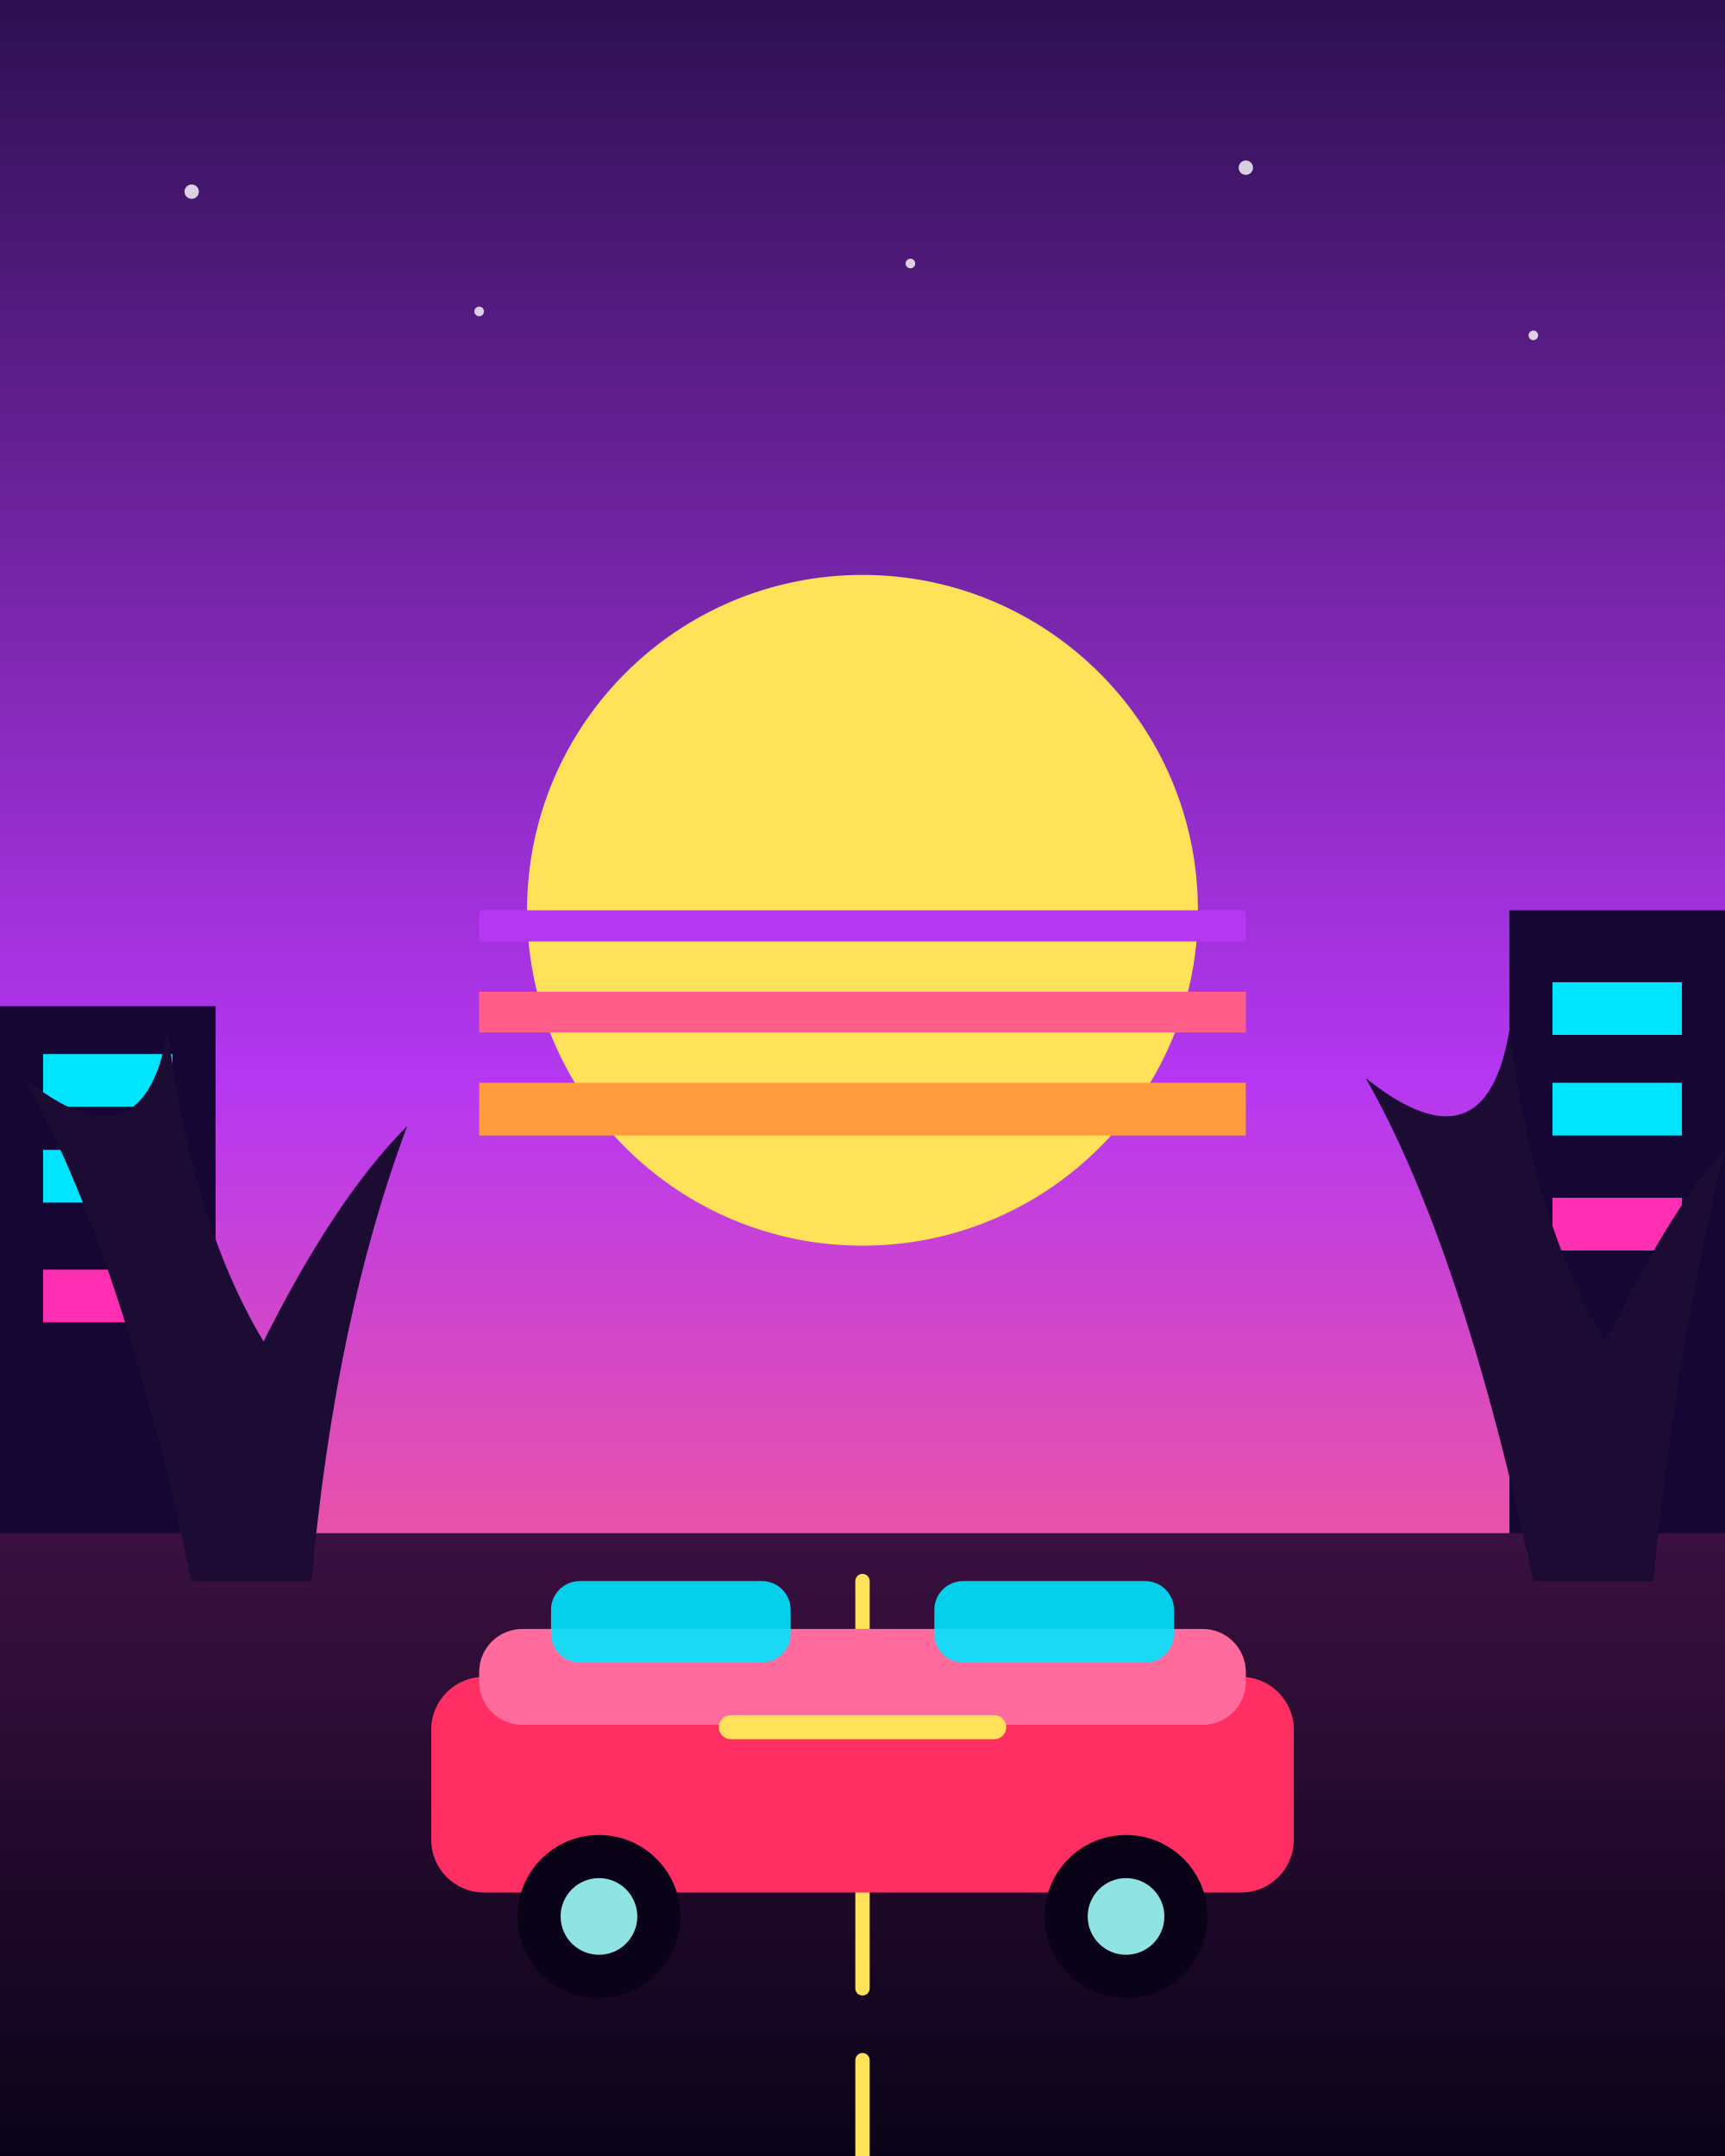
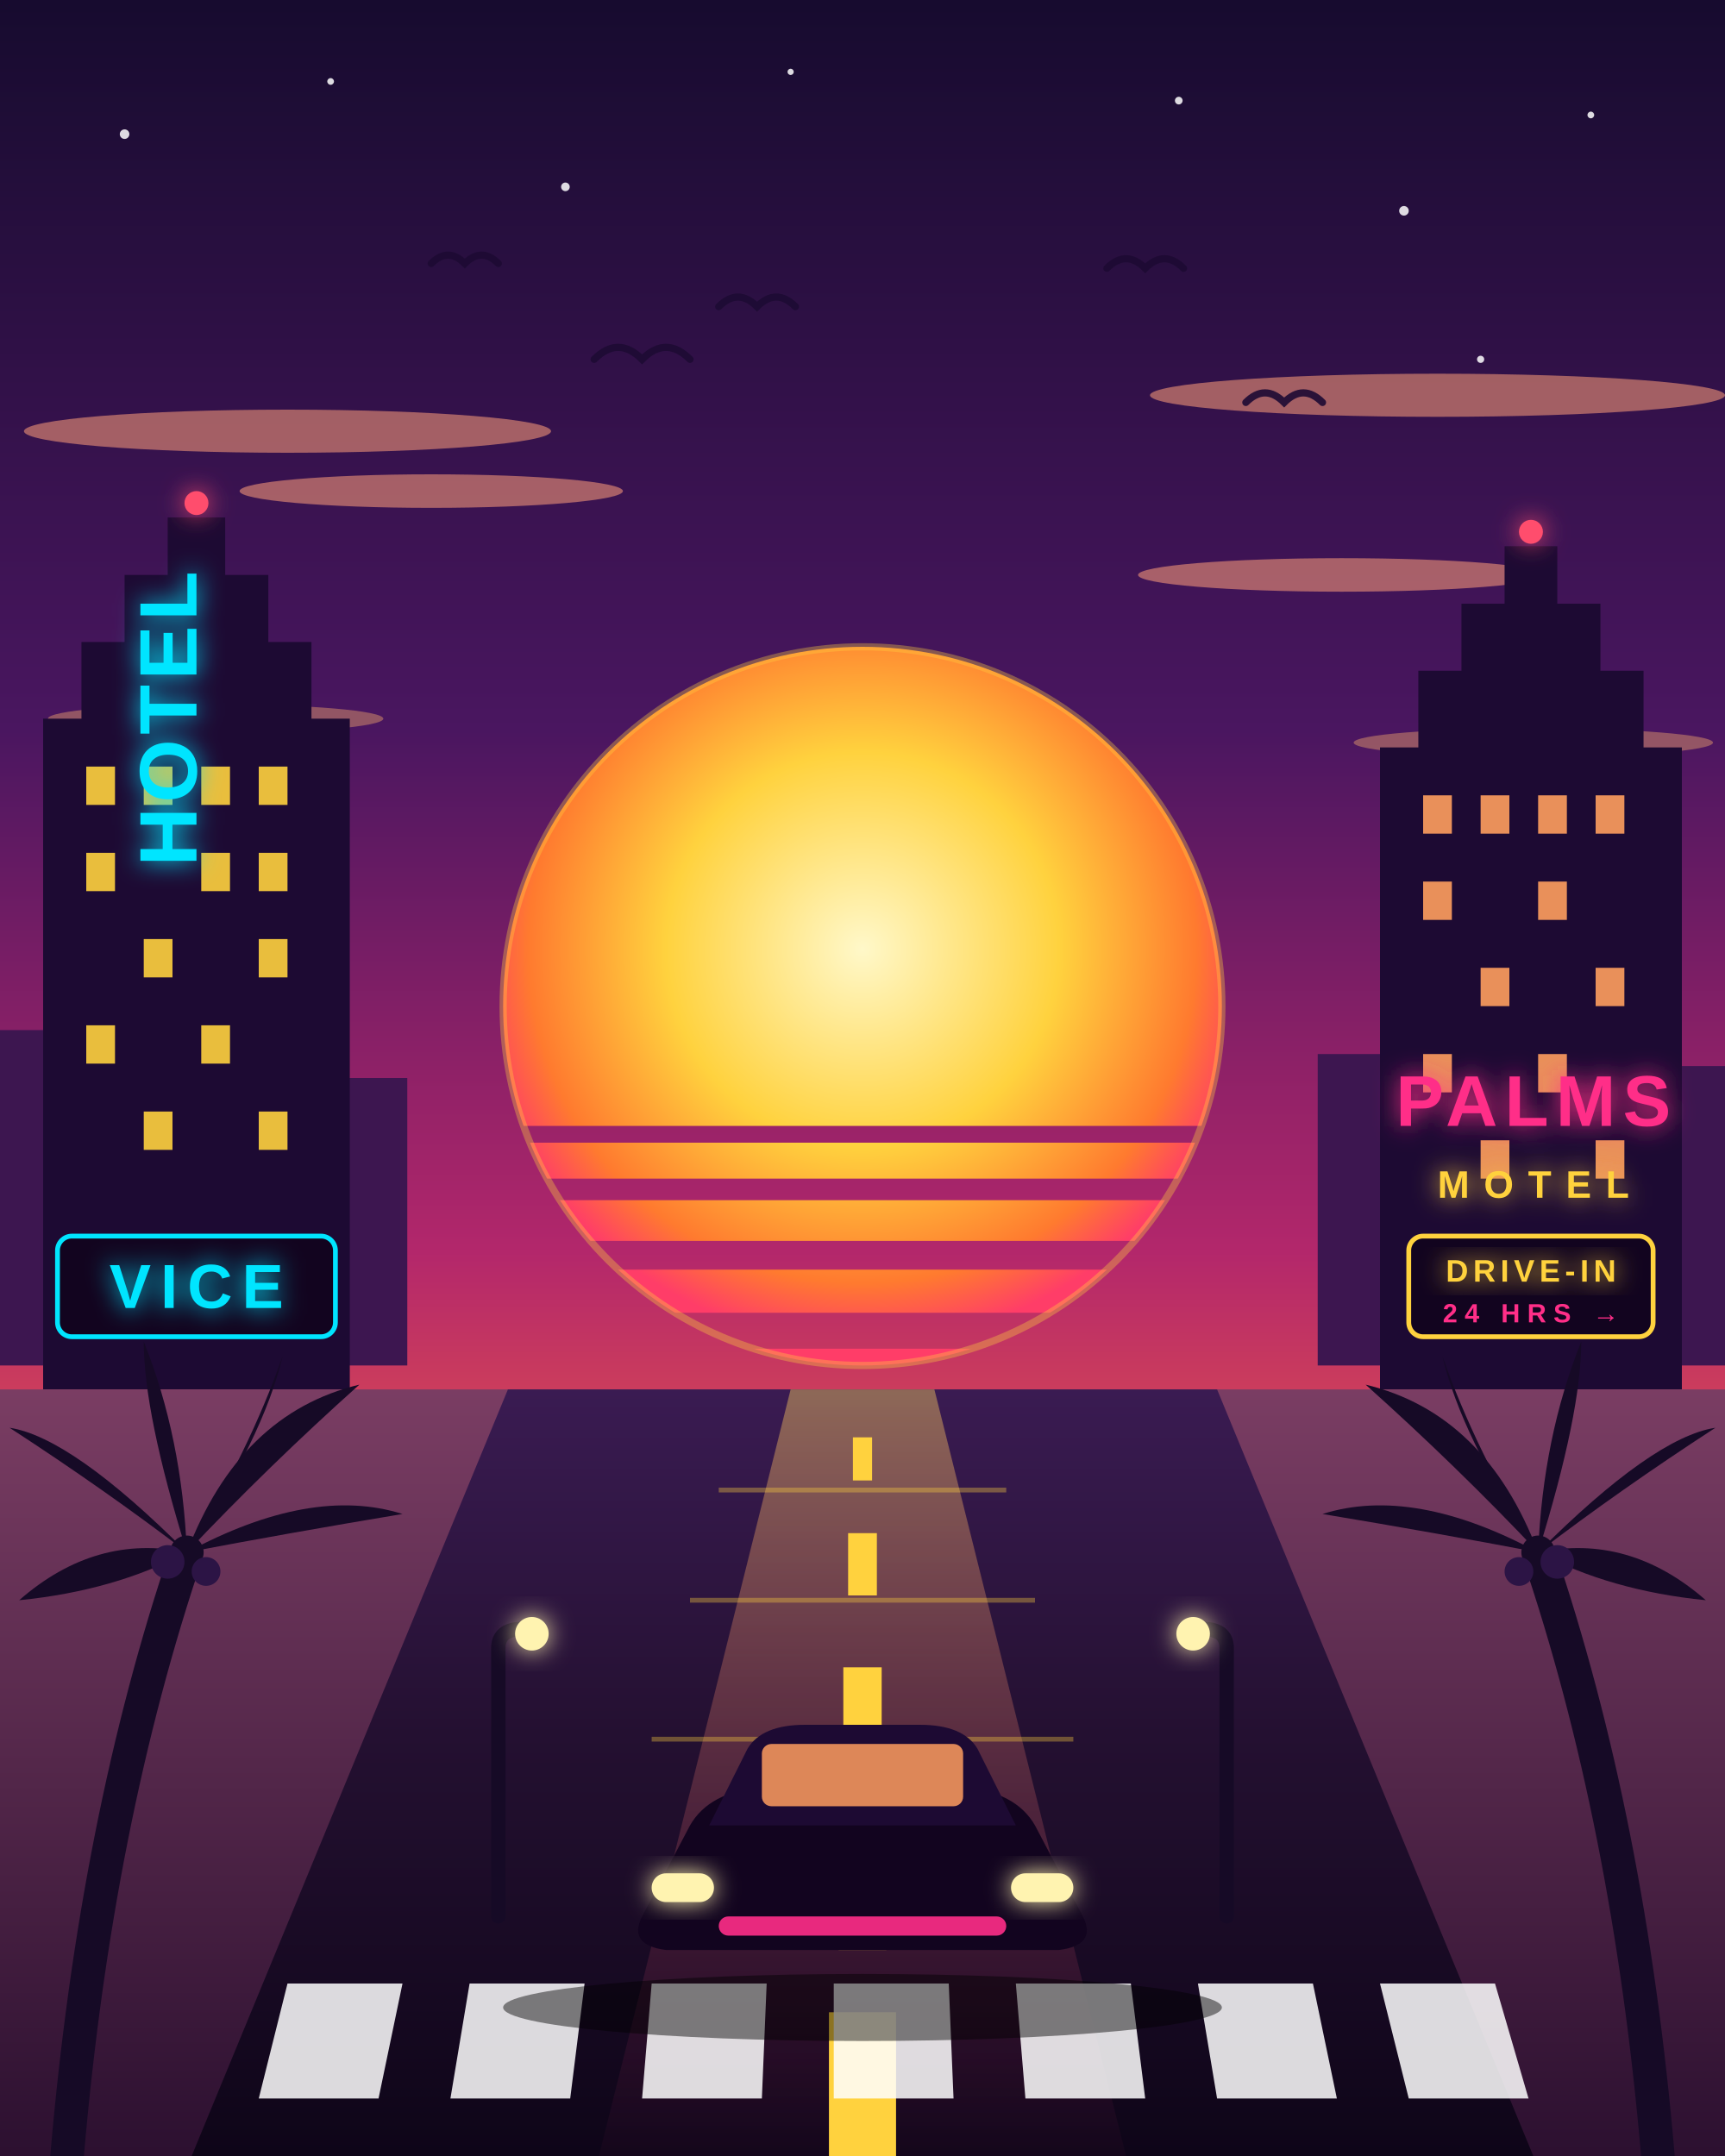
<svg xmlns="http://www.w3.org/2000/svg" width="720" height="900" viewBox="0 0 720 900">
  <defs>
-     <linearGradient id="sky" x1="0" y1="0" x2="0" y2="1">
-       <stop offset="0" stop-color="#2b1050" />
-       <stop offset="0.5" stop-color="#b537f2" />
-       <stop offset="0.8" stop-color="#ff5e8a" />
-       <stop offset="1" stop-color="#ff9a3d" />
-     </linearGradient>
-     <linearGradient id="asphalt" x1="0" y1="0" x2="0" y2="1">
-       <stop offset="0" stop-color="#3a1040" />
-       <stop offset="1" stop-color="#0a0318" />
-     </linearGradient>
+     <linearGradient id="strip-sky" x1="0" y1="0" x2="0" y2="1">
+       <stop offset="0" stop-color="#160b2e" />
+       <stop offset="0.34" stop-color="#4a1660" />
+       <stop offset="0.58" stop-color="#b3276b" />
+       <stop offset="0.78" stop-color="#ff6a3d" />
+       <stop offset="1" stop-color="#ffc46b" />
+     </linearGradient>
+     <radialGradient id="strip-sun" cx="0.5" cy="0.42" r="0.55">
+       <stop offset="0" stop-color="#fff8c9" />
+       <stop offset="0.5" stop-color="#ffd23e" />
+       <stop offset="0.85" stop-color="#ff7a2f" />
+       <stop offset="1" stop-color="#ff3d68" />
+     </radialGradient>
+     <linearGradient id="strip-road" x1="0" y1="0" x2="0" y2="1">
+       <stop offset="0" stop-color="#3a1b52" />
+       <stop offset="0.45" stop-color="#241031" />
+       <stop offset="1" stop-color="#0e0518" />
+     </linearGradient>
+     <linearGradient id="strip-walk" x1="0" y1="0" x2="0" y2="1">
+       <stop offset="0" stop-color="#7a3d63" />
+       <stop offset="1" stop-color="#2c1030" />
+     </linearGradient>
+     <linearGradient id="strip-gleam" x1="0" y1="0" x2="0" y2="1">
+       <stop offset="0" stop-color="#ffcf5e" stop-opacity="0.85" />
+       <stop offset="1" stop-color="#ff2e88" stop-opacity="0.05" />
+     </linearGradient>
+     <filter id="strip-glow" x="-60%" y="-60%" width="220%" height="220%">
+       <feGaussianBlur stdDeviation="5" result="b" />
+       <feMerge>
+         <feMergeNode in="b" />
+         <feMergeNode in="SourceGraphic" />
+       </feMerge>
+     </filter>
+     <filter id="strip-soft" x="-40%" y="-40%" width="180%" height="180%">
+       <feGaussianBlur stdDeviation="12" />
+     </filter>
+     <mask id="strip-slats">
+       <rect x="180" y="240" width="360" height="360" fill="#ffffff" />
+       <g fill="#000000">
+         <rect x="180" y="470" width="360" height="7" />
+         <rect x="180" y="492" width="360" height="9" />
+         <rect x="180" y="518" width="360" height="12" />
+         <rect x="180" y="548" width="360" height="15" />
+       </g>
+     </mask>
  </defs>
-   <rect width="720" height="900" fill="url(#sky)" />
-   <g fill="#ffffff" opacity="0.8">
-     <circle cx="80" cy="80" r="3" />
-     <circle cx="200" cy="130" r="2" />
-     <circle cx="520" cy="70" r="3" />
-     <circle cx="640" cy="140" r="2" />
-     <circle cx="380" cy="110" r="2" />
-   </g>
-   <circle cx="360" cy="380" r="140" fill="#ffe259" />
-   <rect x="200" y="380" width="320" height="13" fill="#b537f2" />
-   <rect x="200" y="414" width="320" height="17" fill="#ff5e8a" />
-   <rect x="200" y="452" width="320" height="22" fill="#ff9a3d" />
-   <g fill="#150634">
-     <rect x="0" y="420" width="90" height="480" />
-     <rect x="630" y="380" width="90" height="520" />
-   </g>
-   <g fill="#00e5ff">
-     <rect x="18" y="440" width="54" height="22" />
-     <rect x="18" y="480" width="54" height="22" />
-     <rect x="648" y="410" width="54" height="22" />
-     <rect x="648" y="452" width="54" height="22" />
-   </g>
-   <g fill="#ff2fb3">
-     <rect x="18" y="530" width="54" height="22" />
-     <rect x="648" y="500" width="54" height="22" />
-   </g>
-   <rect x="0" y="640" width="720" height="260" fill="url(#asphalt)" />
-   <g stroke="#ffe259" stroke-width="6" stroke-linecap="round">
-     <line x1="360" y1="660" x2="360" y2="720" />
-     <line x1="360" y1="750" x2="360" y2="830" />
-     <line x1="360" y1="860" x2="360" y2="900" />
+   <rect width="720" height="900" fill="url(#strip-sky)" />
+   <g fill="#ffffff" opacity="0.85">
+     <circle cx="52" cy="56" r="2" />
+     <circle cx="138" cy="34" r="1.4" />
+     <circle cx="236" cy="78" r="1.8" />
+     <circle cx="492" cy="42" r="1.6" />
+     <circle cx="586" cy="88" r="2" />
+     <circle cx="664" cy="48" r="1.4" />
+     <circle cx="330" cy="30" r="1.3" />
+     <circle cx="618" cy="150" r="1.5" />
+   </g>
+   <circle cx="360" cy="420" r="150" fill="url(#strip-sun)" mask="url(#strip-slats)" />
+   <circle cx="360" cy="420" r="150" fill="none" stroke="#ffd23e" stroke-opacity="0.35" stroke-width="3" />
+   <g fill="#ff9e7a" opacity="0.55">
+     <ellipse cx="120" cy="180" rx="110" ry="9" />
+     <ellipse cx="180" cy="205" rx="80" ry="7" />
+     <ellipse cx="600" cy="165" rx="120" ry="9" />
+     <ellipse cx="560" cy="240" rx="85" ry="7" />
+   </g>
+   <g fill="#ffb46b" opacity="0.4">
+     <ellipse cx="90" cy="300" rx="70" ry="6" />
+     <ellipse cx="640" cy="310" rx="75" ry="6" />
+   </g>
+   <g fill="#3d1650">
+     <rect x="0" y="430" width="70" height="140" />
+     <rect x="70" y="400" width="55" height="170" />
+     <rect x="125" y="450" width="45" height="120" />
+     <rect x="550" y="440" width="50" height="130" />
+     <rect x="600" y="405" width="55" height="165" />
+     <rect x="655" y="445" width="65" height="125" />
+   </g>
+   <g fill="#1d0a33">
+     <rect x="18" y="300" width="128" height="280" />
+     <rect x="34" y="268" width="96" height="34" />
+     <rect x="52" y="240" width="60" height="30" />
+     <rect x="70" y="216" width="24" height="26" />
+   </g>
+   <g fill="#1d0a33">
+     <rect x="576" y="312" width="126" height="268" />
+     <rect x="592" y="280" width="94" height="34" />
+     <rect x="610" y="252" width="58" height="30" />
+     <rect x="628" y="228" width="22" height="26" />
+   </g>
+   <g filter="url(#strip-glow)">
+     <circle cx="82" cy="210" r="5" fill="#ff4d6d" />
+     <circle cx="639" cy="222" r="5" fill="#ff4d6d" />
+   </g>
+   <g fill="#ffd23e" opacity="0.9">
+     <rect x="36" y="320" width="12" height="16" />
+     <rect x="60" y="320" width="12" height="16" />
+     <rect x="84" y="320" width="12" height="16" />
+     <rect x="108" y="320" width="12" height="16" />
+     <rect x="36" y="356" width="12" height="16" />
+     <rect x="84" y="356" width="12" height="16" />
+     <rect x="108" y="356" width="12" height="16" />
+     <rect x="60" y="392" width="12" height="16" />
+     <rect x="108" y="392" width="12" height="16" />
+     <rect x="36" y="428" width="12" height="16" />
+     <rect x="84" y="428" width="12" height="16" />
+     <rect x="60" y="464" width="12" height="16" />
+     <rect x="108" y="464" width="12" height="16" />
+   </g>
+   <g fill="#ff9e5e" opacity="0.9">
+     <rect x="594" y="332" width="12" height="16" />
+     <rect x="618" y="332" width="12" height="16" />
+     <rect x="642" y="332" width="12" height="16" />
+     <rect x="666" y="332" width="12" height="16" />
+     <rect x="594" y="368" width="12" height="16" />
+     <rect x="642" y="368" width="12" height="16" />
+     <rect x="618" y="404" width="12" height="16" />
+     <rect x="666" y="404" width="12" height="16" />
+     <rect x="594" y="440" width="12" height="16" />
+     <rect x="642" y="440" width="12" height="16" />
+     <rect x="666" y="476" width="12" height="16" />
+     <rect x="618" y="476" width="12" height="16" />
+   </g>
+   <g stroke="#1d0a33" stroke-width="3" stroke-linecap="round" fill="none" opacity="0.9">
+     <path d="M248 150 Q258 140 268 150 Q278 140 288 150" />
+     <path d="M300 128 Q308 120 316 128 Q324 120 332 128" />
+     <path d="M462 112 Q470 104 478 112 Q486 104 494 112" />
+     <path d="M520 168 Q528 160 536 168 Q544 160 552 168" />
+     <path d="M180 110 Q187 103 194 110 Q201 103 208 110" />
+   </g>
+   <polygon points="0,580 720,580 720,900 0,900" fill="url(#strip-walk)" />
+   <polygon points="212,580 508,580 640,900 80,900" fill="url(#strip-road)" />
+   <polygon points="330,580 390,580 470,900 250,900" fill="url(#strip-gleam)" opacity="0.5" />
+   <g fill="#ffd23e">
+     <rect x="356" y="600" width="8" height="18" />
+     <rect x="354" y="640" width="12" height="26" />
+     <rect x="352" y="696" width="16" height="38" />
+     <rect x="350" y="762" width="20" height="52" />
+     <rect x="346" y="840" width="28" height="60" />
+   </g>
+   <g fill="#ffffff" opacity="0.85">
+     <polygon points="120,828 168,828 158,876 108,876" />
+     <polygon points="196,828 244,828 238,876 188,876" />
+     <polygon points="272,828 320,828 318,876 268,876" />
+     <polygon points="348,828 396,828 398,876 348,876" />
+     <polygon points="424,828 472,828 478,876 428,876" />
+     <polygon points="500,828 548,828 558,876 508,876" />
+     <polygon points="576,828 624,828 638,876 588,876" />
+   </g>
+   <g font-family="Arial, Helvetica, sans-serif" font-weight="900" text-anchor="middle">
+     <g filter="url(#strip-glow)">
+       <text x="82" y="300" font-size="34" letter-spacing="2" fill="#00e5ff" transform="rotate(-90 82 300)">HOTEL</text>
+     </g>
+     <g filter="url(#strip-glow)">
+       <text x="640" y="470" font-size="30" letter-spacing="3" fill="#ff2e88">PALMS</text>
+       <text x="640" y="500" font-size="16" letter-spacing="6" fill="#ffd23e">MOTEL</text>
+     </g>
+   </g>
+   <g stroke="#160a26" stroke-width="14" stroke-linecap="round" fill="none">
+     <path d="M28 900 Q40 760 78 648" />
+     <path d="M692 900 Q680 760 642 648" />
+   </g>
+   <g fill="#160a26">
+     <path d="M78 648 Q30 600 4 596 Q44 622 78 648 Z" />
+     <path d="M78 648 Q40 640 8 668 Q48 664 78 648 Z" />
+     <path d="M78 648 Q100 590 150 578 Q112 612 78 648 Z" />
+     <path d="M78 648 Q130 620 168 632 Q120 640 78 648 Z" />
+     <path d="M78 648 Q60 590 60 560 Q76 600 78 648 Z" />
+     <path d="M78 648 Q110 600 118 566 Q104 606 78 648 Z" />
+     <path d="M642 648 Q690 600 716 596 Q676 622 642 648 Z" />
+     <path d="M642 648 Q680 640 712 668 Q672 664 642 648 Z" />
+     <path d="M642 648 Q620 590 570 578 Q608 612 642 648 Z" />
+     <path d="M642 648 Q590 620 552 632 Q600 640 642 648 Z" />
+     <path d="M642 648 Q660 590 660 560 Q644 600 642 648 Z" />
+     <path d="M642 648 Q610 600 602 566 Q616 606 642 648 Z" />
+   </g>
+   <g fill="#2c1445">
+     <circle cx="70" cy="652" r="7" />
+     <circle cx="86" cy="656" r="6" />
+     <circle cx="634" cy="656" r="6" />
+     <circle cx="650" cy="652" r="7" />
+   </g>
+   <g stroke="#160a26" stroke-width="6" stroke-linecap="round" fill="none">
+     <path d="M208 800 L208 688 Q208 680 218 680" />
+     <path d="M512 800 L512 688 Q512 680 502 680" />
+   </g>
+   <g filter="url(#strip-glow)">
+     <circle cx="222" cy="682" r="7" fill="#fff3b0" />
+     <circle cx="498" cy="682" r="7" fill="#fff3b0" />
+   </g>
+   <g font-family="Arial, Helvetica, sans-serif" font-weight="900" text-anchor="middle">
+     <rect x="24" y="516" width="116" height="42" rx="6" fill="#12041f" stroke="#00e5ff" stroke-width="2" />
+     <text x="82" y="546" font-size="26" letter-spacing="4" fill="#00e5ff" filter="url(#strip-glow)">VICE</text>
+     <rect x="588" y="516" width="102" height="42" rx="6" fill="#12041f" stroke="#ffd23e" stroke-width="2" />
+     <text x="639" y="535" font-size="13" letter-spacing="2" fill="#ffd23e" filter="url(#strip-glow)">DRIVE-IN</text>
+     <text x="639" y="552" font-size="11" letter-spacing="3" fill="#ff2e88">24 HRS →</text>
+   </g>
+   <g stroke="#ffd23e" stroke-width="2" opacity="0.35">
+     <line x1="300" y1="622" x2="420" y2="622" />
+     <line x1="288" y1="668" x2="432" y2="668" />
+     <line x1="272" y1="726" x2="448" y2="726" />
  </g>
  <g>
-     <rect x="180" y="700" width="360" height="90" rx="22" fill="#ff2e63" />
-     <rect x="200" y="680" width="320" height="40" rx="18" fill="#ff6b9d" />
-     <rect x="230" y="660" width="100" height="34" rx="12" fill="#00e5ff" opacity="0.9" />
-     <rect x="390" y="660" width="100" height="34" rx="12" fill="#00e5ff" opacity="0.9" />
-     <circle cx="250" cy="800" r="34" fill="#0a0318" />
-     <circle cx="250" cy="800" r="16" fill="#8fe3e3" />
-     <circle cx="470" cy="800" r="34" fill="#0a0318" />
-     <circle cx="470" cy="800" r="16" fill="#8fe3e3" />
-     <rect x="300" y="716" width="120" height="10" rx="5" fill="#ffe259" />
-   </g>
-   <g fill="#1c0b33">
-     <path d="M80 660 Q50 520 10 450 Q60 490 70 430 Q80 510 110 560 Q140 500 170 470 Q140 550 130 660 Z" />
-     <path d="M640 660 Q610 520 570 450 Q620 490 630 430 Q640 510 670 560 Q700 500 720 480 Q700 560 690 660 Z" />
+     <ellipse cx="360" cy="838" rx="150" ry="14" fill="#000000" opacity="0.45" />
+     <path d="M268 800 L288 762 Q296 748 318 746 L402 746 Q424 748 432 762 L452 800 Q458 812 442 814 L278 814 Q262 812 268 800 Z" fill="#12041f" />
+     <path d="M296 762 L312 730 Q318 720 336 720 L384 720 Q402 720 408 730 L424 762 Z" fill="#1d0a33" />
+     <rect x="318" y="728" width="84" height="26" rx="4" fill="#ff9e5e" opacity="0.85" />
+     <rect x="272" y="782" width="26" height="12" rx="6" fill="#fff3b0" filter="url(#strip-glow)" />
+     <rect x="422" y="782" width="26" height="12" rx="6" fill="#fff3b0" filter="url(#strip-glow)" />
+     <rect x="300" y="800" width="120" height="8" rx="4" fill="#ff2e88" opacity="0.9" />
  </g>
</svg>
